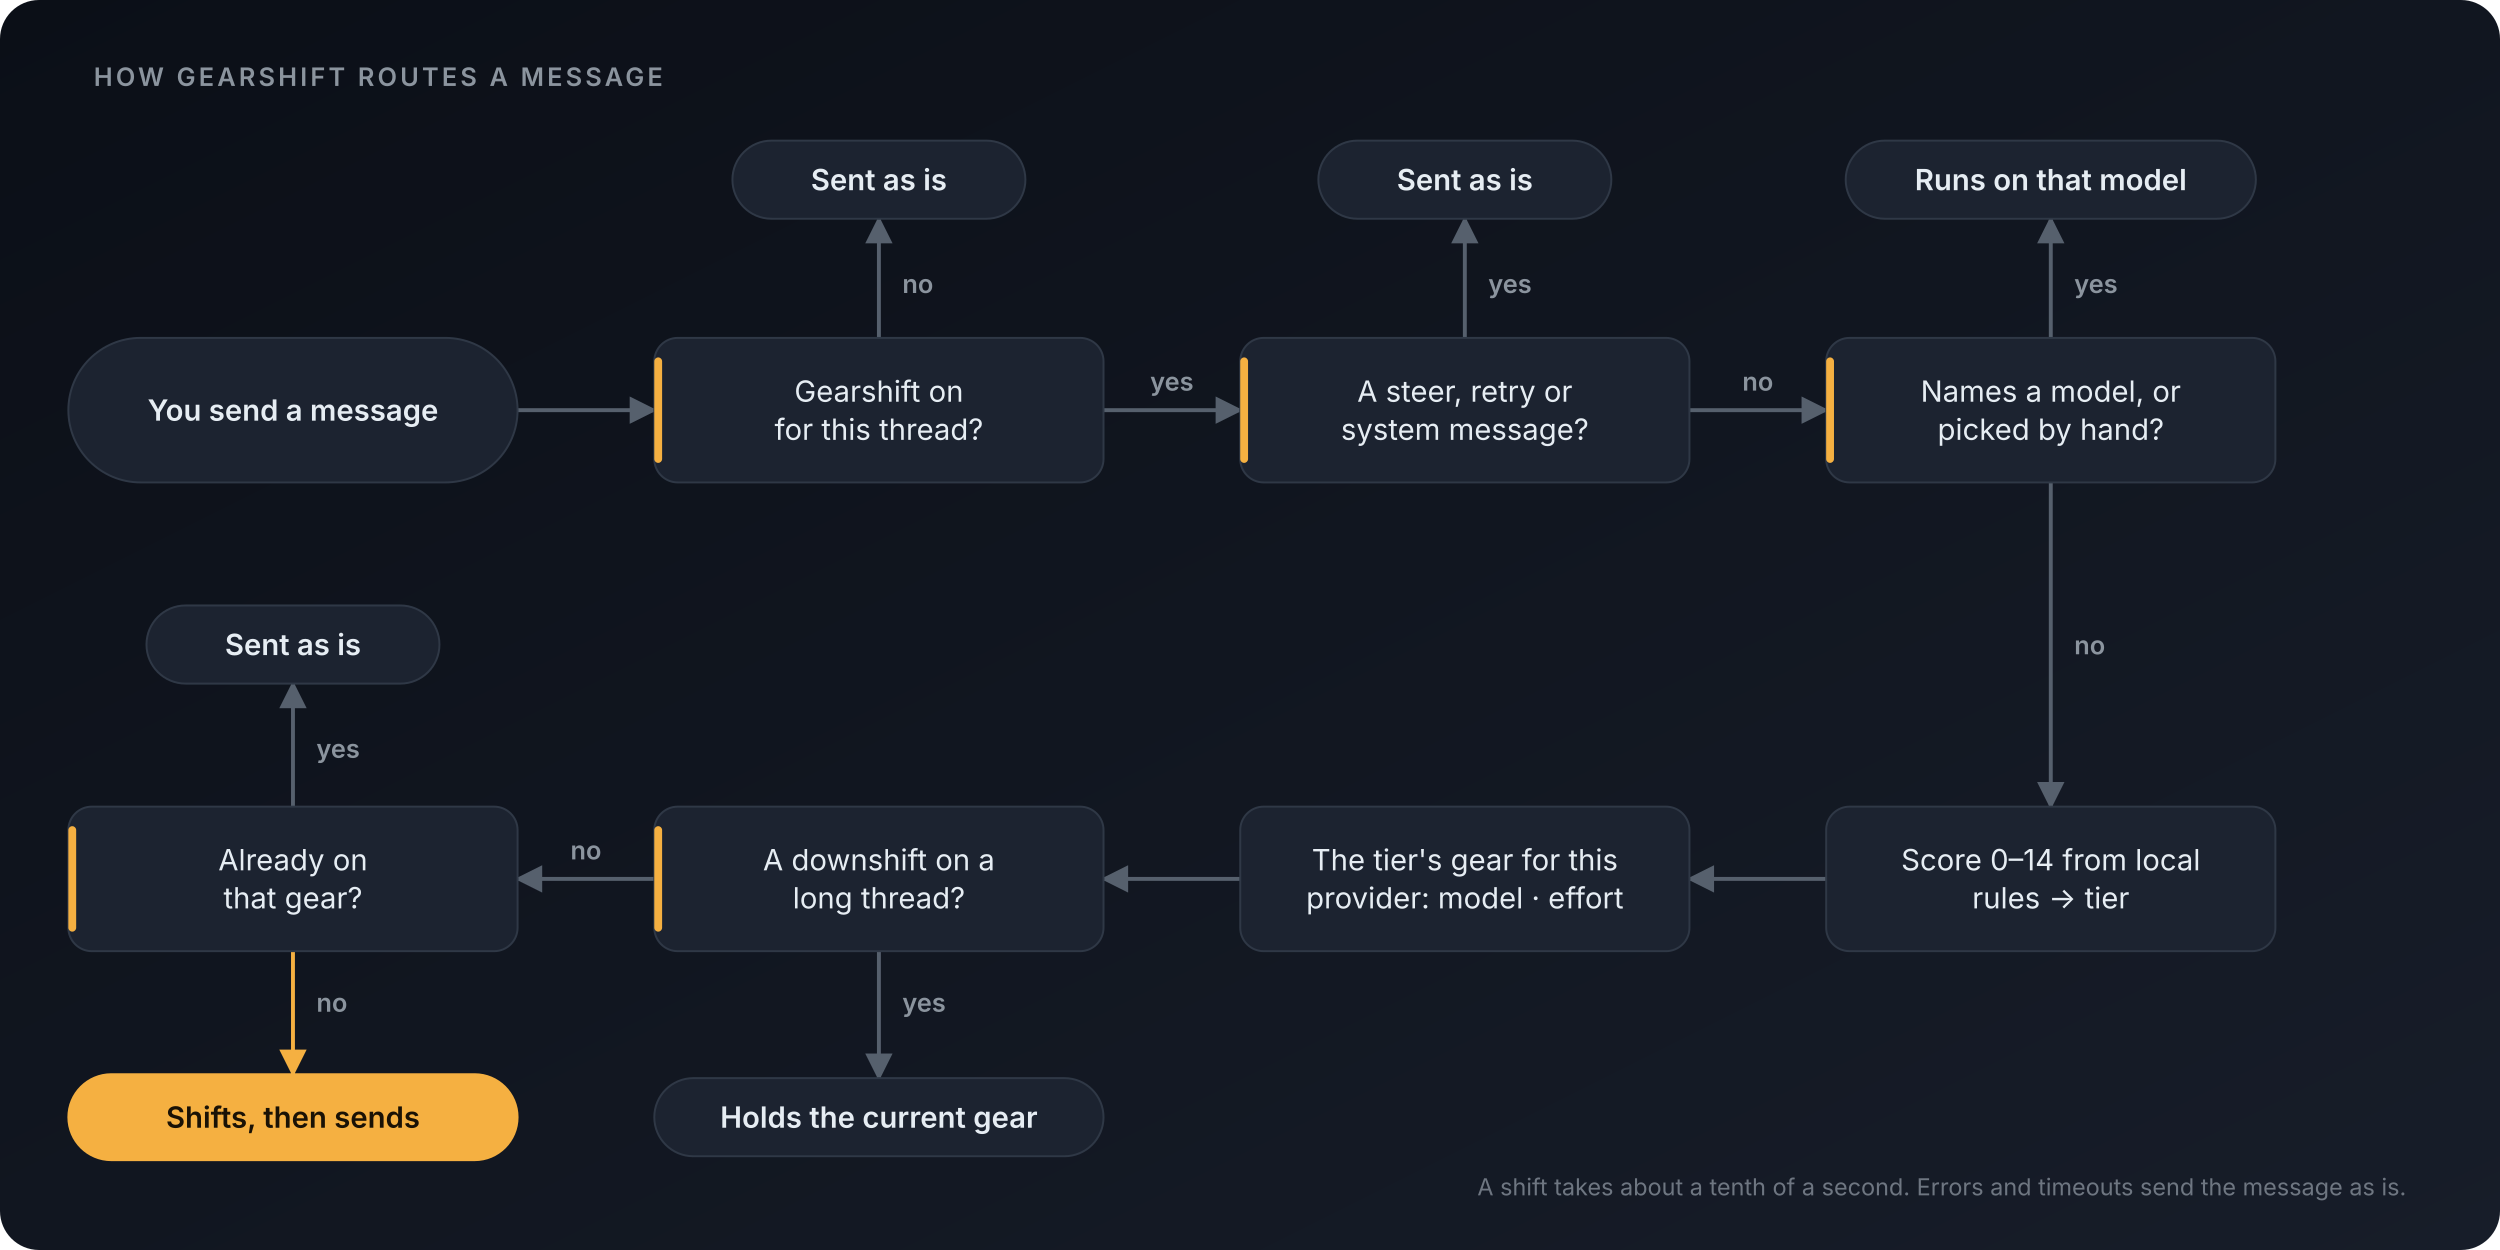
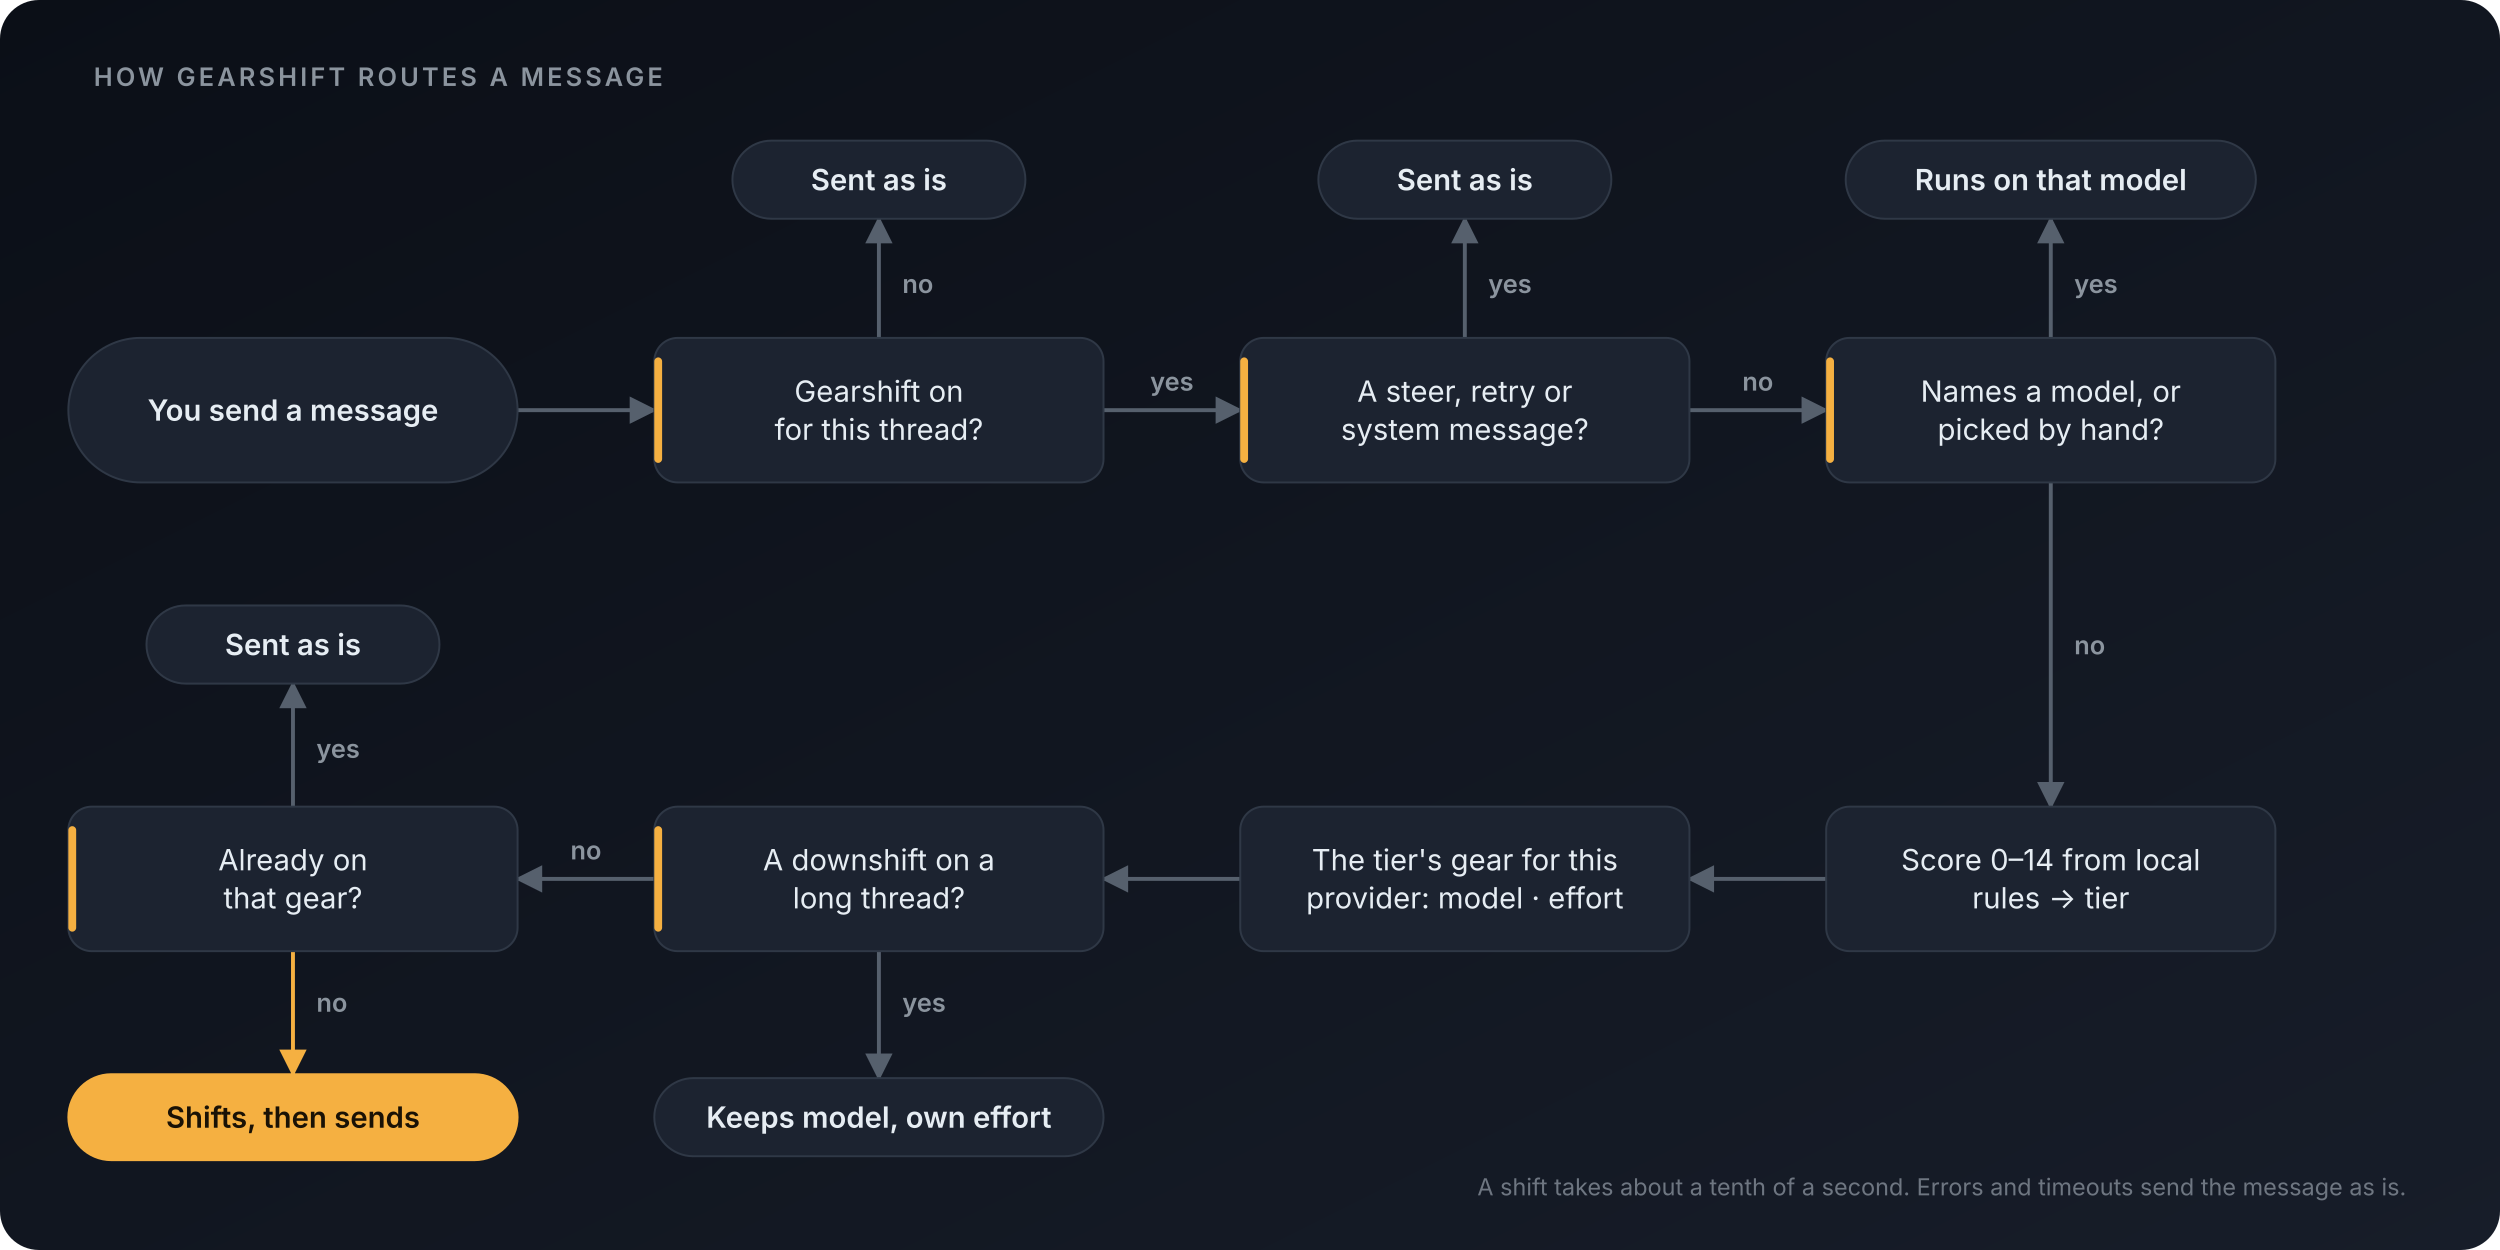
<svg xmlns="http://www.w3.org/2000/svg" width="1280" height="640" viewBox="0 0 1280 640" role="img" aria-labelledby="t d">
  <defs>
    <linearGradient id="bg" x1="0" y1="0" x2="1" y2="1">
      <stop offset="0" stop-color="#0b0f17" />
      <stop offset="1" stop-color="#171d29" />
    </linearGradient>
    <marker id="arrow" viewBox="0 0 10 10" refX="9" refY="5" markerWidth="7" markerHeight="7" orient="auto">
      <path d="M0 0L10 5L0 10z" fill="#56606d" />
    </marker>
    <marker id="arrowA" viewBox="0 0 10 10" refX="9" refY="5" markerWidth="7" markerHeight="7" orient="auto">
      <path d="M0 0L10 5L0 10z" fill="#f5b041" />
    </marker>
  </defs>
  <rect width="1280" height="640" rx="20" fill="url(#bg)" />
  <g font-family="Inter, -apple-system, 'Segoe UI', Helvetica, Arial, sans-serif">
    <text x="48" y="44" font-size="13" font-weight="600" fill="#8b949e" letter-spacing="1.6">HOW GEARSHIFT ROUTES A MESSAGE</text>
    <path d="M265 210 L335 210" fill="none" stroke="#56606d" stroke-width="2" stroke-linejoin="round" marker-end="url(#arrow)" />
    <path d="M565 210 L635 210" fill="none" stroke="#56606d" stroke-width="2" stroke-linejoin="round" marker-end="url(#arrow)" />
    <text x="600" y="200" font-size="13" font-weight="600" fill="#8b949e" text-anchor="middle">yes</text>
    <path d="M865 210 L935 210" fill="none" stroke="#56606d" stroke-width="2" stroke-linejoin="round" marker-end="url(#arrow)" />
    <text x="900" y="200" font-size="13" font-weight="600" fill="#8b949e" text-anchor="middle">no</text>
    <path d="M450 173 L450 112" fill="none" stroke="#56606d" stroke-width="2" stroke-linejoin="round" marker-end="url(#arrow)" />
    <text x="462" y="150" font-size="13" font-weight="600" fill="#8b949e" text-anchor="start">no</text>
    <path d="M750 173 L750 112" fill="none" stroke="#56606d" stroke-width="2" stroke-linejoin="round" marker-end="url(#arrow)" />
    <text x="762" y="150" font-size="13" font-weight="600" fill="#8b949e" text-anchor="start">yes</text>
    <path d="M1050 173 L1050 112" fill="none" stroke="#56606d" stroke-width="2" stroke-linejoin="round" marker-end="url(#arrow)" />
    <text x="1062" y="150" font-size="13" font-weight="600" fill="#8b949e" text-anchor="start">yes</text>
    <path d="M1050 247 L1050 413" fill="none" stroke="#56606d" stroke-width="2" stroke-linejoin="round" marker-end="url(#arrow)" />
    <text x="1062" y="335" font-size="13" font-weight="600" fill="#8b949e" text-anchor="start">no</text>
    <path d="M935 450 L865 450" fill="none" stroke="#56606d" stroke-width="2" stroke-linejoin="round" marker-end="url(#arrow)" />
    <path d="M635 450 L565 450" fill="none" stroke="#56606d" stroke-width="2" stroke-linejoin="round" marker-end="url(#arrow)" />
    <path d="M335 450 L265 450" fill="none" stroke="#56606d" stroke-width="2" stroke-linejoin="round" marker-end="url(#arrow)" />
    <text x="300" y="440" font-size="13" font-weight="600" fill="#8b949e" text-anchor="middle">no</text>
    <path d="M450 487 L450 552" fill="none" stroke="#56606d" stroke-width="2" stroke-linejoin="round" marker-end="url(#arrow)" />
    <text x="462" y="518" font-size="13" font-weight="600" fill="#8b949e" text-anchor="start">yes</text>
    <path d="M150 413 L150 350" fill="none" stroke="#56606d" stroke-width="2" stroke-linejoin="round" marker-end="url(#arrow)" />
    <text x="162" y="388" font-size="13" font-weight="600" fill="#8b949e" text-anchor="start">yes</text>
    <path d="M150 487 L150 550" fill="none" stroke="#f5b041" stroke-width="2" stroke-linejoin="round" marker-end="url(#arrowA)" />
    <text x="162" y="518" font-size="13" font-weight="600" fill="#8b949e" text-anchor="start">no</text>
    <rect x="35" y="173" width="230" height="74" rx="37" fill="#1c2330" stroke="#2f3846" />
    <text x="150" y="215.4" font-size="15" font-weight="600" fill="#e6edf3" text-anchor="middle">You send a message</text>
    <rect x="335" y="173" width="230" height="74" rx="12" fill="#1c2330" stroke="#2f3846" />
    <rect x="335" y="183" width="4" height="54" rx="2" fill="#f5b041" />
    <text x="450" y="205.7" font-size="15" font-weight="400" fill="#e6edf3" text-anchor="middle">Gearshift on</text>
    <text x="450" y="225.2" font-size="15" font-weight="400" fill="#e6edf3" text-anchor="middle">for this thread?</text>
    <rect x="635" y="173" width="230" height="74" rx="12" fill="#1c2330" stroke="#2f3846" />
    <rect x="635" y="183" width="4" height="54" rx="2" fill="#f5b041" />
    <text x="750" y="205.7" font-size="15" font-weight="400" fill="#e6edf3" text-anchor="middle">A steer, retry or</text>
    <text x="750" y="225.2" font-size="15" font-weight="400" fill="#e6edf3" text-anchor="middle">system message?</text>
    <rect x="935" y="173" width="230" height="74" rx="12" fill="#1c2330" stroke="#2f3846" />
    <rect x="935" y="183" width="4" height="54" rx="2" fill="#f5b041" />
    <text x="1050" y="205.7" font-size="15" font-weight="400" fill="#e6edf3" text-anchor="middle">Names a model, or</text>
    <text x="1050" y="225.2" font-size="15" font-weight="400" fill="#e6edf3" text-anchor="middle">picked by hand?</text>
    <rect x="935" y="413" width="230" height="74" rx="12" fill="#1c2330" stroke="#2f3846" />
    <text x="1050" y="445.6" font-size="15" font-weight="400" fill="#e6edf3" text-anchor="middle">Score 0–14 from local</text>
    <text x="1050" y="465.1" font-size="15" font-weight="400" fill="#e6edf3" text-anchor="middle">rules → tier</text>
    <rect x="635" y="413" width="230" height="74" rx="12" fill="#1c2330" stroke="#2f3846" />
    <text x="750" y="445.6" font-size="15" font-weight="400" fill="#e6edf3" text-anchor="middle">The tier's gear for this</text>
    <text x="750" y="465.1" font-size="15" font-weight="400" fill="#e6edf3" text-anchor="middle">provider: model · effort</text>
    <rect x="335" y="413" width="230" height="74" rx="12" fill="#1c2330" stroke="#2f3846" />
    <rect x="335" y="423" width="4" height="54" rx="2" fill="#f5b041" />
    <text x="450" y="445.6" font-size="15" font-weight="400" fill="#e6edf3" text-anchor="middle">A downshift on a</text>
    <text x="450" y="465.1" font-size="15" font-weight="400" fill="#e6edf3" text-anchor="middle">long thread?</text>
    <rect x="35" y="413" width="230" height="74" rx="12" fill="#1c2330" stroke="#2f3846" />
    <rect x="35" y="423" width="4" height="54" rx="2" fill="#f5b041" />
    <text x="150" y="445.6" font-size="15" font-weight="400" fill="#e6edf3" text-anchor="middle">Already on</text>
    <text x="150" y="465.1" font-size="15" font-weight="400" fill="#e6edf3" text-anchor="middle">that gear?</text>
    <rect x="375" y="72" width="150" height="40" rx="20" fill="#1c2330" stroke="#2f3846" />
    <text x="450" y="97.4" font-size="15" font-weight="600" fill="#e6edf3" text-anchor="middle">Sent as is</text>
    <rect x="675" y="72" width="150" height="40" rx="20" fill="#1c2330" stroke="#2f3846" />
    <text x="750" y="97.4" font-size="15" font-weight="600" fill="#e6edf3" text-anchor="middle">Sent as is</text>
    <rect x="945" y="72" width="210" height="40" rx="20" fill="#1c2330" stroke="#2f3846" />
    <text x="1050" y="97.4" font-size="15" font-weight="600" fill="#e6edf3" text-anchor="middle">Runs on that model</text>
    <rect x="335" y="552" width="230" height="40" rx="20" fill="#1c2330" stroke="#2f3846" />
-     <text x="450" y="577.4" font-size="15" font-weight="600" fill="#e6edf3" text-anchor="middle">Holds the current gear</text>
+     <text x="450" y="577.4" font-size="15" font-weight="600" fill="#e6edf3" text-anchor="middle">Keeps model, own effort</text>
    <rect x="75" y="310" width="150" height="40" rx="20" fill="#1c2330" stroke="#2f3846" />
    <text x="150" y="335.4" font-size="15" font-weight="600" fill="#e6edf3" text-anchor="middle">Sent as is</text>
    <rect x="35" y="550" width="230" height="44" rx="22" fill="#f5b041" stroke="#f5b041" />
    <text x="150" y="577.4" font-size="15" font-weight="600" fill="#1a1205" text-anchor="middle">Shifts, then sends</text>
    <text x="1232" y="612" font-size="12" fill="#6e7681" text-anchor="end">A shift takes about a tenth of a second. Errors and timeouts send the message as is.</text>
  </g>
</svg>
